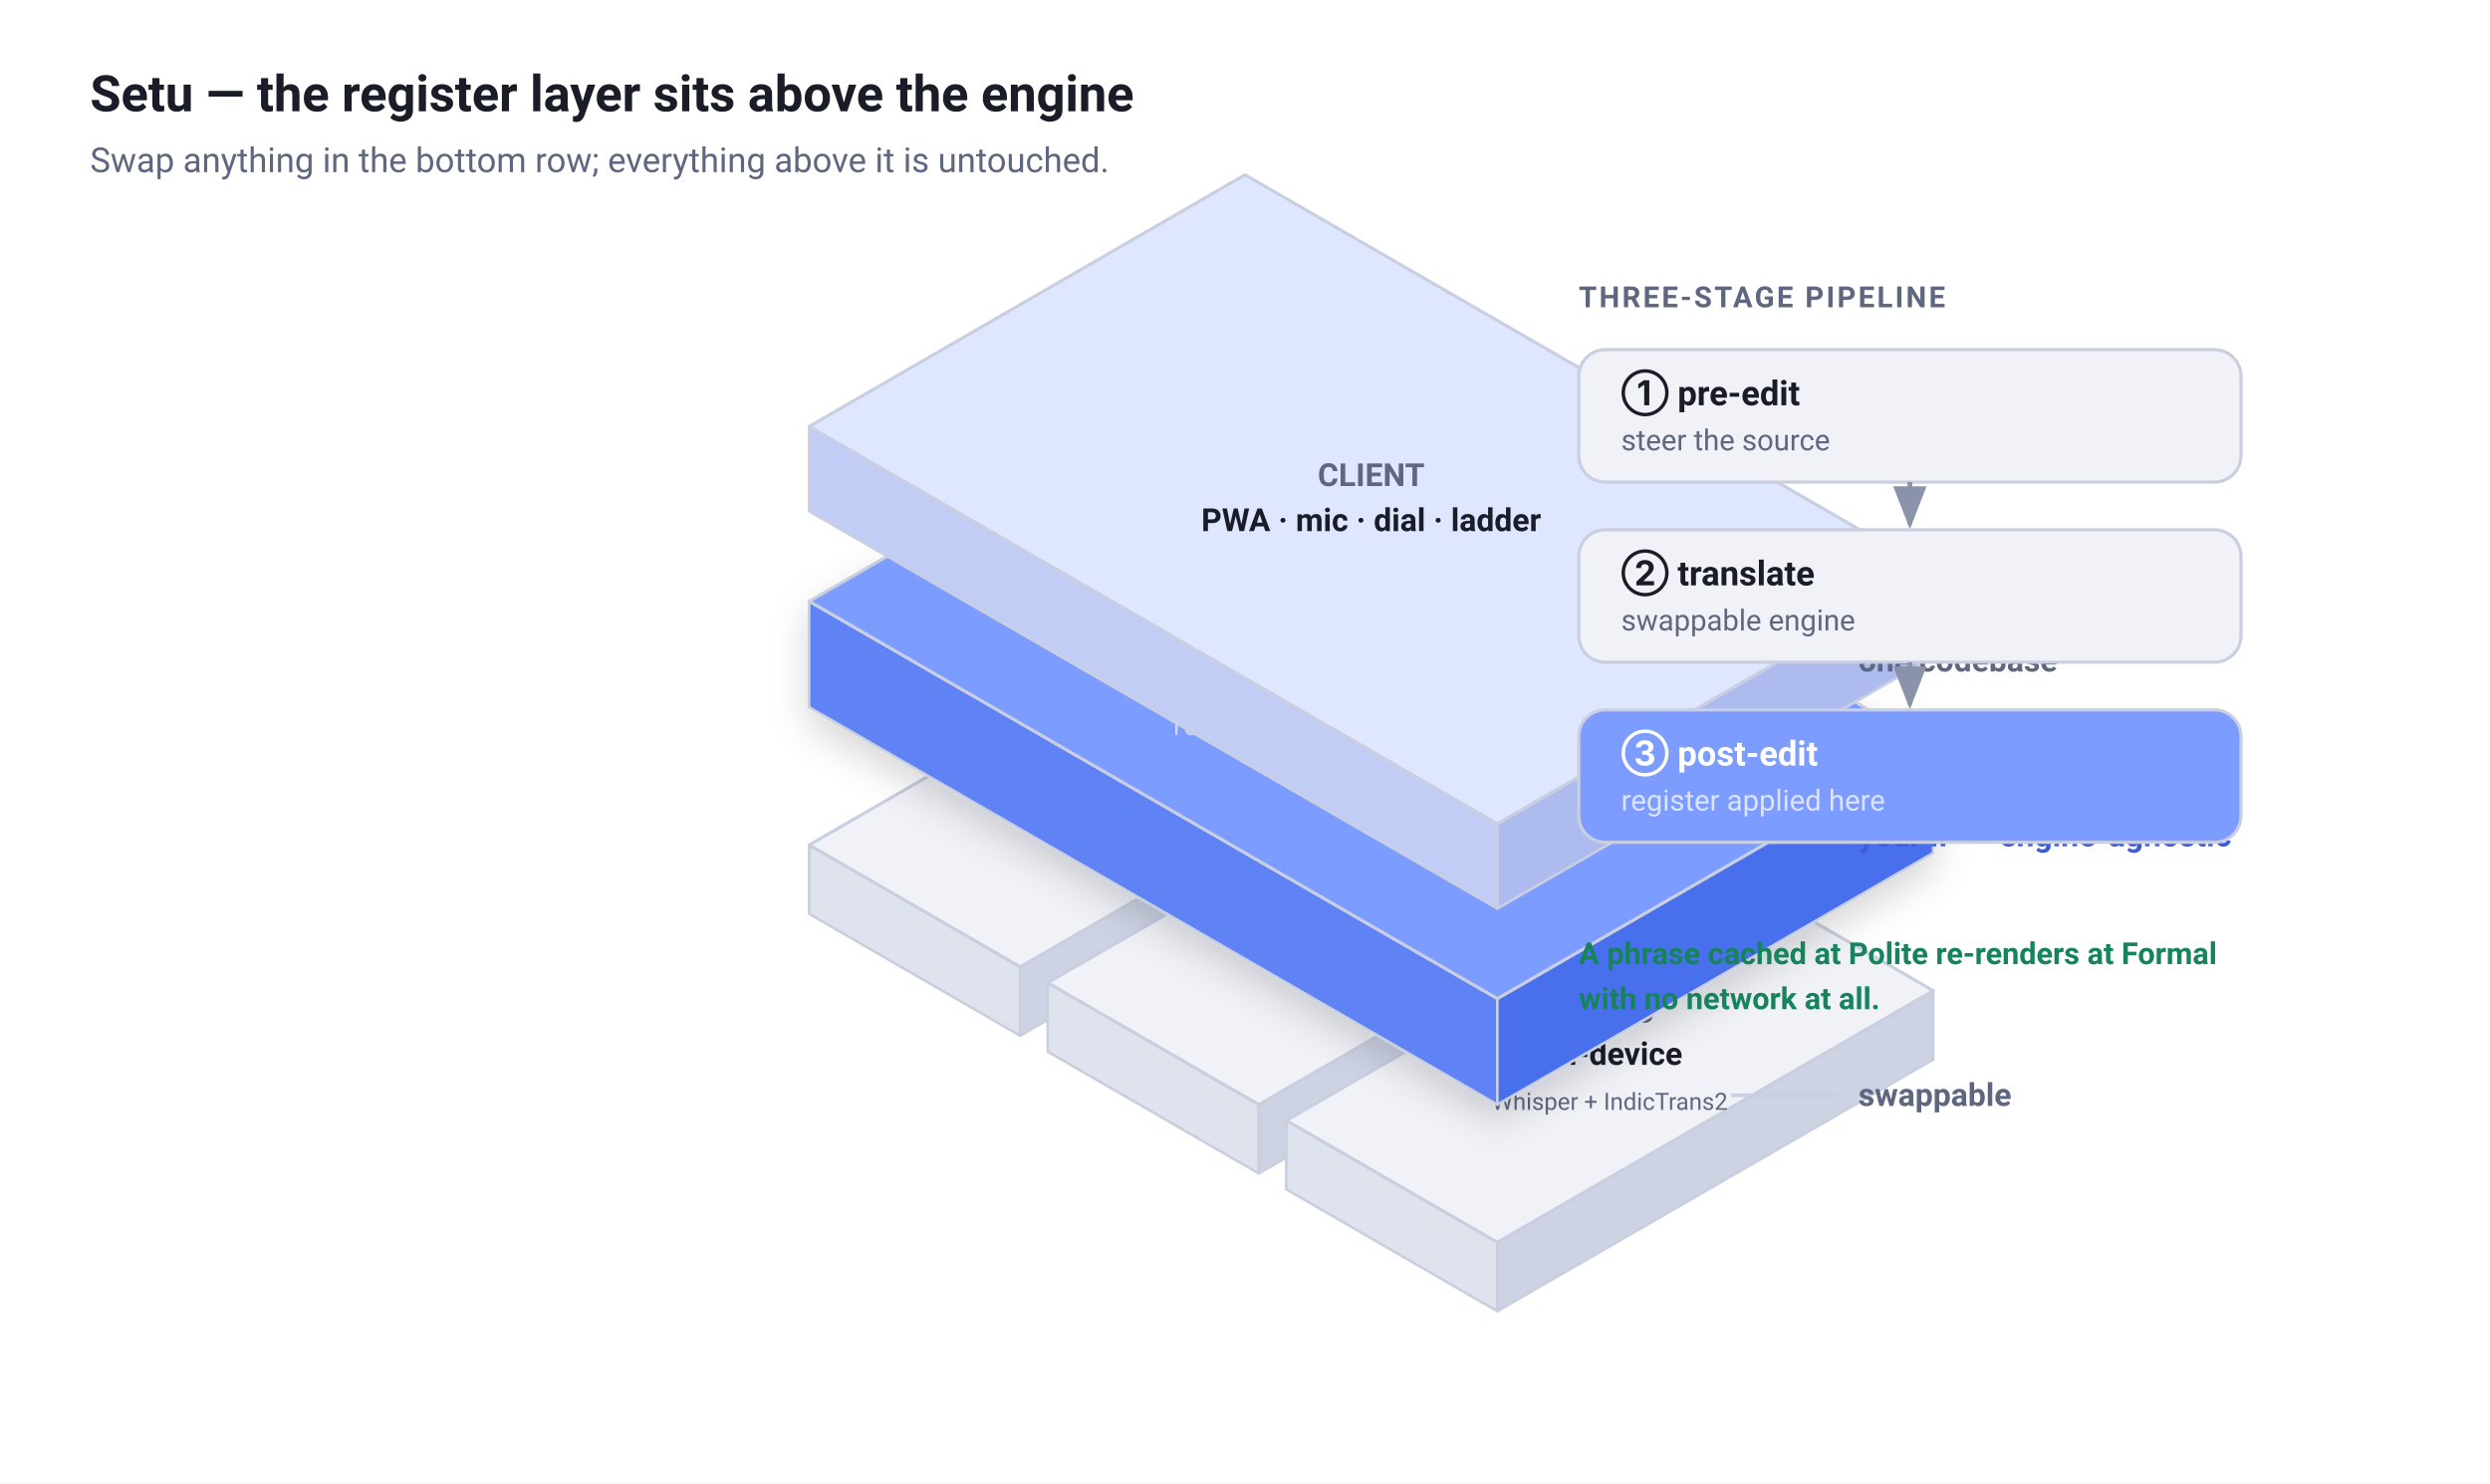
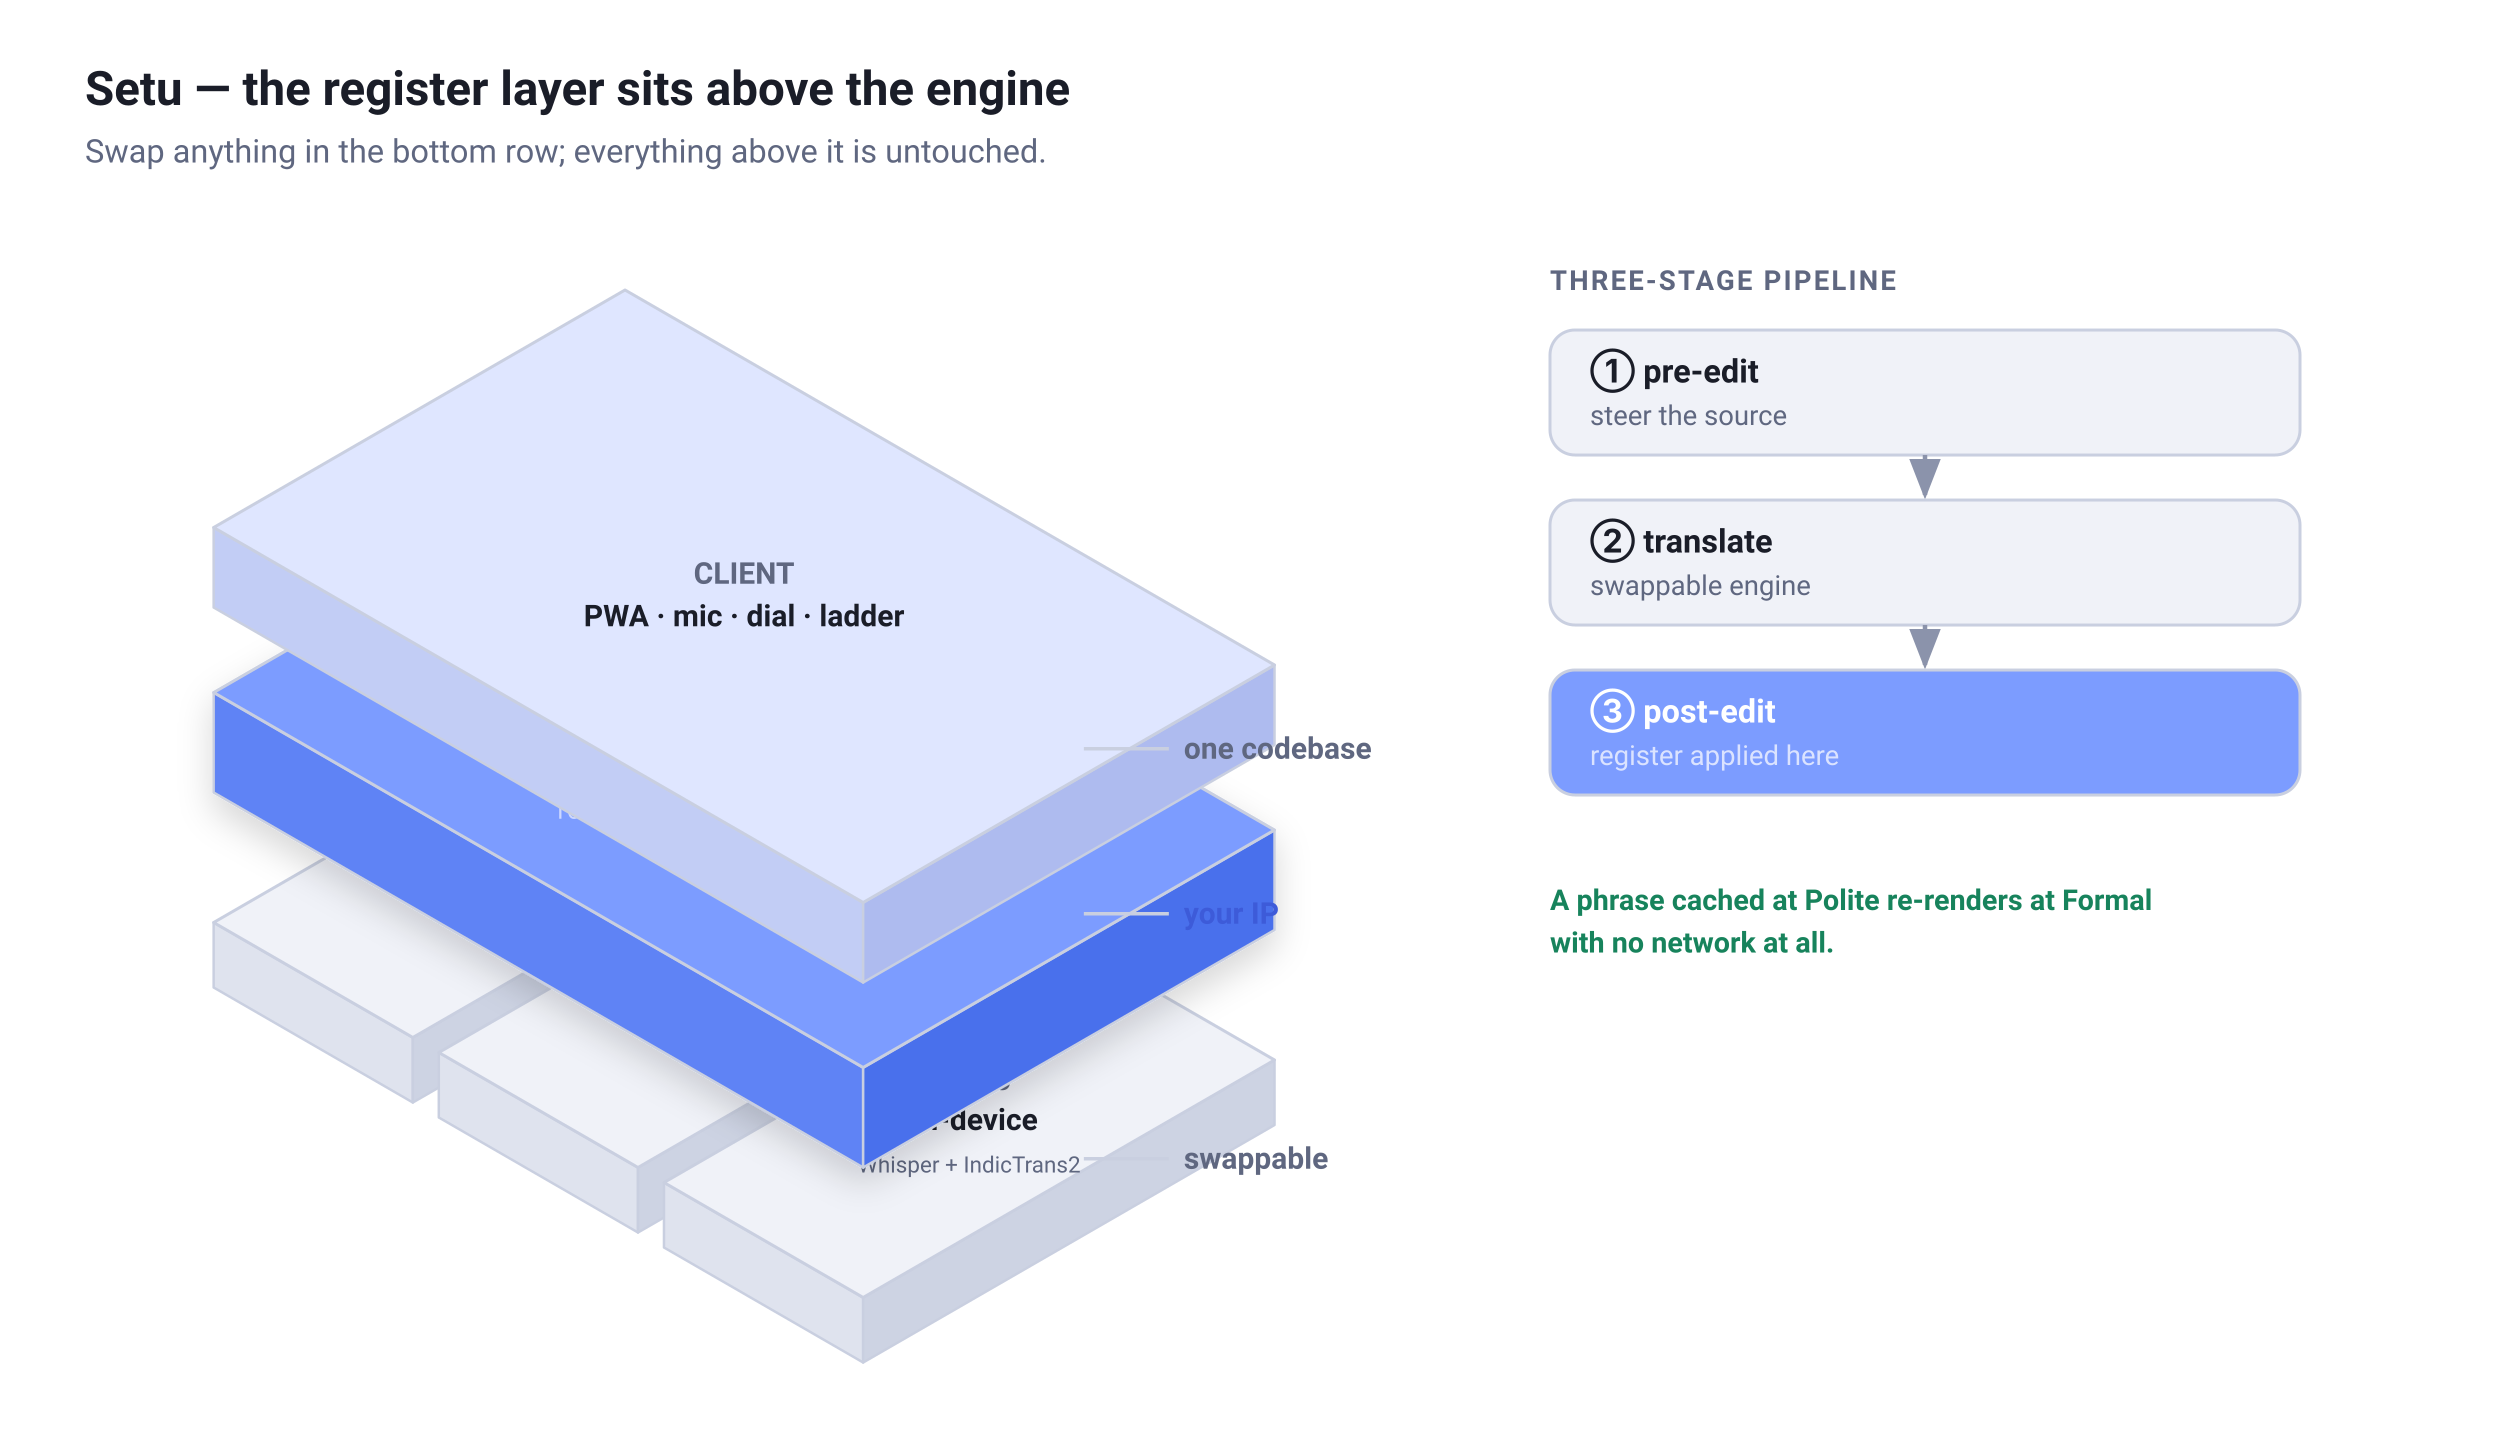
- <svg xmlns="http://www.w3.org/2000/svg" viewBox="0 0 940 560" width="940" height="560" role="img" aria-label="Setu architecture: the register layer spans all three engine tiers">
+ <svg xmlns="http://www.w3.org/2000/svg" viewBox="0 0 1000 580" width="1000" height="580" role="img" aria-label="Setu architecture: the register layer spans all three engine tiers">
  <defs>
    <marker id="arrowhead-light" markerWidth="9" markerHeight="7" refX="8" refY="3.5" orient="auto">
      <polygon points="0 0, 9 3.5, 0 7" fill="#8b93ab" />
    </marker>
    <filter id="soft-light" x="-20%" y="-20%" width="140%" height="140%">
      <feDropShadow dx="0" dy="6" stdDeviation="7" flood-opacity="0.16" />
    </filter>
  </defs>
-   <rect width="940" height="560" fill="#ffffff" />
+   <rect width="1000" height="580" fill="#ffffff" />
  <text x="34" y="42" font-size="19" font-weight="700" fill="#1a1d28" font-family="system-ui,-apple-system,Segoe UI,Roboto,sans-serif">Setu — the register layer sits above the engine</text>
  <text x="34" y="65" font-size="13" fill="#5f6780" font-family="system-ui,-apple-system,Segoe UI,Roboto,sans-serif">Swap anything in the bottom row; everything above it is untouched.</text>
-   <polygon points="305.46,319.00 385.13,365.00 385.13,391.00 305.46,345.00" fill="#dfe3ee" stroke="#c9cfe0" stroke-width="1.0" stroke-linejoin="round" opacity="1.0" />
-   <polygon points="549.67,270.00 385.13,365.00 385.13,391.00 549.67,296.00" fill="#cdd3e3" stroke="#c9cfe0" stroke-width="1.0" stroke-linejoin="round" opacity="1.0" />
-   <polygon points="470.00,224.00 549.67,270.00 385.13,365.00 305.46,319.00" fill="#f0f2f8" stroke="#c9cfe0" stroke-width="1.2" stroke-linejoin="round" opacity="1.0" />
-   <text x="427.56" y="282.00" font-size="11" fill="#5f6780" font-weight="700" text-anchor="middle" font-family="system-ui,-apple-system,Segoe UI,Roboto,sans-serif">TIER A</text>
-   <text x="427.56" y="298.00" font-size="12" fill="#1a1d28" font-weight="600" text-anchor="middle" font-family="system-ui,-apple-system,Segoe UI,Roboto,sans-serif">Cloud API</text>
-   <text x="427.56" y="315.00" font-size="9" fill="#5f6780" font-weight="400" text-anchor="middle" font-family="system-ui,-apple-system,Segoe UI,Roboto,sans-serif">best quality</text>
-   <polygon points="395.52,371.00 475.20,417.00 475.20,443.00 395.52,397.00" fill="#dfe3ee" stroke="#c9cfe0" stroke-width="1.0" stroke-linejoin="round" opacity="1.0" />
-   <polygon points="639.74,322.00 475.20,417.00 475.20,443.00 639.74,348.00" fill="#cdd3e3" stroke="#c9cfe0" stroke-width="1.0" stroke-linejoin="round" opacity="1.0" />
-   <polygon points="560.07,276.00 639.74,322.00 475.20,417.00 395.52,371.00" fill="#f0f2f8" stroke="#c9cfe0" stroke-width="1.2" stroke-linejoin="round" opacity="1.0" />
-   <text x="517.63" y="334.00" font-size="11" fill="#5f6780" font-weight="700" text-anchor="middle" font-family="system-ui,-apple-system,Segoe UI,Roboto,sans-serif">TIER B</text>
-   <text x="517.63" y="350.00" font-size="12" fill="#1a1d28" font-weight="600" text-anchor="middle" font-family="system-ui,-apple-system,Segoe UI,Roboto,sans-serif">Free public</text>
-   <text x="517.63" y="367.00" font-size="9" fill="#5f6780" font-weight="400" text-anchor="middle" font-family="system-ui,-apple-system,Segoe UI,Roboto,sans-serif">browser + keyless</text>
-   <polygon points="485.59,423.00 565.26,469.00 565.26,495.00 485.59,449.00" fill="#dfe3ee" stroke="#c9cfe0" stroke-width="1.0" stroke-linejoin="round" opacity="1.0" />
-   <polygon points="729.81,374.00 565.26,469.00 565.26,495.00 729.81,400.00" fill="#cdd3e3" stroke="#c9cfe0" stroke-width="1.0" stroke-linejoin="round" opacity="1.0" />
-   <polygon points="650.13,328.00 729.81,374.00 565.26,469.00 485.59,423.00" fill="#f0f2f8" stroke="#c9cfe0" stroke-width="1.2" stroke-linejoin="round" opacity="1.0" />
-   <text x="607.70" y="386.00" font-size="11" fill="#5f6780" font-weight="700" text-anchor="middle" font-family="system-ui,-apple-system,Segoe UI,Roboto,sans-serif">TIER C</text>
-   <text x="607.70" y="402.00" font-size="12" fill="#1a1d28" font-weight="600" text-anchor="middle" font-family="system-ui,-apple-system,Segoe UI,Roboto,sans-serif">On-device</text>
-   <text x="607.70" y="419.00" font-size="9" fill="#5f6780" font-weight="400" text-anchor="middle" font-family="system-ui,-apple-system,Segoe UI,Roboto,sans-serif">Whisper + IndicTrans2</text>
+   <polygon points="85.46,369.00 165.13,415.00 165.13,441.00 85.46,395.00" fill="#dfe3ee" stroke="#c9cfe0" stroke-width="1.0" stroke-linejoin="round" opacity="1.0" />
+   <polygon points="329.67,320.00 165.13,415.00 165.13,441.00 329.67,346.00" fill="#cdd3e3" stroke="#c9cfe0" stroke-width="1.0" stroke-linejoin="round" opacity="1.0" />
+   <polygon points="250.00,274.00 329.67,320.00 165.13,415.00 85.46,369.00" fill="#f0f2f8" stroke="#c9cfe0" stroke-width="1.2" stroke-linejoin="round" opacity="1.0" />
+   <text x="207.56" y="332.00" font-size="11" fill="#5f6780" font-weight="700" text-anchor="middle" font-family="system-ui,-apple-system,Segoe UI,Roboto,sans-serif">TIER A</text>
+   <text x="207.56" y="348.00" font-size="12" fill="#1a1d28" font-weight="600" text-anchor="middle" font-family="system-ui,-apple-system,Segoe UI,Roboto,sans-serif">Cloud API</text>
+   <text x="207.56" y="365.00" font-size="9" fill="#5f6780" font-weight="400" text-anchor="middle" font-family="system-ui,-apple-system,Segoe UI,Roboto,sans-serif">best quality</text>
+   <polygon points="175.52,421.00 255.20,467.00 255.20,493.00 175.52,447.00" fill="#dfe3ee" stroke="#c9cfe0" stroke-width="1.0" stroke-linejoin="round" opacity="1.0" />
+   <polygon points="419.74,372.00 255.20,467.00 255.20,493.00 419.74,398.00" fill="#cdd3e3" stroke="#c9cfe0" stroke-width="1.0" stroke-linejoin="round" opacity="1.0" />
+   <polygon points="340.07,326.00 419.74,372.00 255.20,467.00 175.52,421.00" fill="#f0f2f8" stroke="#c9cfe0" stroke-width="1.2" stroke-linejoin="round" opacity="1.0" />
+   <text x="297.63" y="384.00" font-size="11" fill="#5f6780" font-weight="700" text-anchor="middle" font-family="system-ui,-apple-system,Segoe UI,Roboto,sans-serif">TIER B</text>
+   <text x="297.63" y="400.00" font-size="12" fill="#1a1d28" font-weight="600" text-anchor="middle" font-family="system-ui,-apple-system,Segoe UI,Roboto,sans-serif">Free public</text>
+   <text x="297.63" y="417.00" font-size="9" fill="#5f6780" font-weight="400" text-anchor="middle" font-family="system-ui,-apple-system,Segoe UI,Roboto,sans-serif">browser + keyless</text>
+   <polygon points="265.59,473.00 345.26,519.00 345.26,545.00 265.59,499.00" fill="#dfe3ee" stroke="#c9cfe0" stroke-width="1.0" stroke-linejoin="round" opacity="1.0" />
+   <polygon points="509.81,424.00 345.26,519.00 345.26,545.00 509.81,450.00" fill="#cdd3e3" stroke="#c9cfe0" stroke-width="1.0" stroke-linejoin="round" opacity="1.0" />
+   <polygon points="430.13,378.00 509.81,424.00 345.26,519.00 265.59,473.00" fill="#f0f2f8" stroke="#c9cfe0" stroke-width="1.2" stroke-linejoin="round" opacity="1.0" />
+   <text x="387.70" y="436.00" font-size="11" fill="#5f6780" font-weight="700" text-anchor="middle" font-family="system-ui,-apple-system,Segoe UI,Roboto,sans-serif">TIER C</text>
+   <text x="387.70" y="452.00" font-size="12" fill="#1a1d28" font-weight="600" text-anchor="middle" font-family="system-ui,-apple-system,Segoe UI,Roboto,sans-serif">On-device</text>
+   <text x="387.70" y="469.00" font-size="9" fill="#5f6780" font-weight="400" text-anchor="middle" font-family="system-ui,-apple-system,Segoe UI,Roboto,sans-serif">Whisper + IndicTrans2</text>
  <g filter="url(#soft-light)">
-     <polygon points="305.46,227.00 565.26,377.00 565.26,417.00 305.46,267.00" fill="#5f83f5" stroke="#c9cfe0" stroke-width="1.0" stroke-linejoin="round" opacity="1.0" />
-     <polygon points="729.81,282.00 565.26,377.00 565.26,417.00 729.81,322.00" fill="#4a70ec" stroke="#c9cfe0" stroke-width="1.0" stroke-linejoin="round" opacity="1.0" />
-     <polygon points="470.00,132.00 729.81,282.00 565.26,377.00 305.46,227.00" fill="#7c9cff" stroke="#c9cfe0" stroke-width="1.2" stroke-linejoin="round" opacity="1.0" />
+     <polygon points="85.46,277.00 345.26,427.00 345.26,467.00 85.46,317.00" fill="#5f83f5" stroke="#c9cfe0" stroke-width="1.0" stroke-linejoin="round" opacity="1.0" />
+     <polygon points="509.81,332.00 345.26,427.00 345.26,467.00 509.81,372.00" fill="#4a70ec" stroke="#c9cfe0" stroke-width="1.0" stroke-linejoin="round" opacity="1.0" />
+     <polygon points="250.00,182.00 509.81,332.00 345.26,427.00 85.46,277.00" fill="#7c9cff" stroke="#c9cfe0" stroke-width="1.2" stroke-linejoin="round" opacity="1.0" />
  </g>
-   <text x="517.63" y="242.50" font-size="13" fill="#ffffff" font-weight="700" text-anchor="middle" font-family="system-ui,-apple-system,Segoe UI,Roboto,sans-serif">REGISTER LAYER</text>
-   <text x="517.63" y="260.50" font-size="12" fill="#e8eaff" font-weight="500" text-anchor="middle" font-family="system-ui,-apple-system,Segoe UI,Roboto,sans-serif">rewrite · detect · ladder</text>
-   <text x="517.63" y="277.50" font-size="10" fill="#cdd8ff" font-weight="400" text-anchor="middle" font-family="system-ui,-apple-system,Segoe UI,Roboto,sans-serif">16 languages · ~1 ms · no network</text>
-   <polygon points="305.46,161.00 565.26,311.00 565.26,343.00 305.46,193.00" fill="#c2cdf5" stroke="#c9cfe0" stroke-width="1.0" stroke-linejoin="round" opacity="1.0" />
-   <polygon points="729.81,216.00 565.26,311.00 565.26,343.00 729.81,248.00" fill="#aebbef" stroke="#c9cfe0" stroke-width="1.0" stroke-linejoin="round" opacity="1.0" />
-   <polygon points="470.00,66.00 729.81,216.00 565.26,311.00 305.46,161.00" fill="#dfe6ff" stroke="#c9cfe0" stroke-width="1.2" stroke-linejoin="round" opacity="1.0" />
-   <text x="517.63" y="183.50" font-size="12" fill="#5f6780" font-weight="700" text-anchor="middle" font-family="system-ui,-apple-system,Segoe UI,Roboto,sans-serif">CLIENT</text>
-   <text x="517.63" y="200.50" font-size="12" fill="#1a1d28" font-weight="600" text-anchor="middle" font-family="system-ui,-apple-system,Segoe UI,Roboto,sans-serif">PWA · mic · dial · ladder</text>
-   <line x1="653.54" y1="249.50" x2="693.54" y2="249.50" stroke="#c9cfe0" stroke-width="1.4" />
-   <text x="701.54" y="253.50" font-size="12" fill="#5f6780" font-weight="600" font-family="system-ui,-apple-system,Segoe UI,Roboto,sans-serif">one codebase</text>
-   <line x1="653.54" y1="315.50" x2="693.54" y2="315.50" stroke="#c9cfe0" stroke-width="1.4" />
-   <text x="701.54" y="319.50" font-size="12" fill="#3d5bd9" font-weight="600" font-family="system-ui,-apple-system,Segoe UI,Roboto,sans-serif">your IP — engine-agnostic</text>
-   <line x1="653.54" y1="413.50" x2="693.54" y2="413.50" stroke="#c9cfe0" stroke-width="1.4" />
-   <text x="701.54" y="417.50" font-size="12" fill="#5f6780" font-weight="600" font-family="system-ui,-apple-system,Segoe UI,Roboto,sans-serif">swappable</text>
-   <rect x="596" y="132" width="250" height="50" rx="10" fill="#f0f2f8" stroke="#c9cfe0" stroke-width="1.2" />
-   <text x="612" y="153" font-size="13" font-weight="700" fill="#1a1d28" font-family="system-ui,-apple-system,Segoe UI,Roboto,sans-serif">① pre-edit</text>
-   <text x="612" y="170" font-size="11" fill="#5f6780" font-family="system-ui,-apple-system,Segoe UI,Roboto,sans-serif">steer the source</text>
-   <line x1="721.00" y1="182.00" x2="721.00" y2="198.00" stroke="#8b93ab" stroke-width="1.8" marker-end="url(#arrowhead-light)" />
-   <rect x="596" y="200" width="250" height="50" rx="10" fill="#f0f2f8" stroke="#c9cfe0" stroke-width="1.2" />
-   <text x="612" y="221" font-size="13" font-weight="700" fill="#1a1d28" font-family="system-ui,-apple-system,Segoe UI,Roboto,sans-serif">② translate</text>
-   <text x="612" y="238" font-size="11" fill="#5f6780" font-family="system-ui,-apple-system,Segoe UI,Roboto,sans-serif">swappable engine</text>
-   <line x1="721.00" y1="250.00" x2="721.00" y2="266.00" stroke="#8b93ab" stroke-width="1.8" marker-end="url(#arrowhead-light)" />
-   <rect x="596" y="268" width="250" height="50" rx="10" fill="#7c9cff" stroke="#c9cfe0" stroke-width="1.2" />
-   <text x="612" y="289" font-size="13" font-weight="700" fill="#ffffff" font-family="system-ui,-apple-system,Segoe UI,Roboto,sans-serif">③ post-edit</text>
-   <text x="612" y="306" font-size="11" fill="#dbe3ff" font-family="system-ui,-apple-system,Segoe UI,Roboto,sans-serif">register applied here</text>
-   <text x="596" y="116" font-size="11" font-weight="700" fill="#5f6780" letter-spacing="0.08em" font-family="system-ui,-apple-system,Segoe UI,Roboto,sans-serif">THREE-STAGE PIPELINE</text>
-   <text x="596" y="364" font-size="11.5" fill="#17835c" font-weight="600" font-family="system-ui,-apple-system,Segoe UI,Roboto,sans-serif">A phrase cached at Polite re-renders at Formal</text>
-   <text x="596" y="381" font-size="11.5" fill="#17835c" font-weight="600" font-family="system-ui,-apple-system,Segoe UI,Roboto,sans-serif">with no network at all.</text>
+   <text x="297.63" y="292.50" font-size="13" fill="#ffffff" font-weight="700" text-anchor="middle" font-family="system-ui,-apple-system,Segoe UI,Roboto,sans-serif">REGISTER LAYER</text>
+   <text x="297.63" y="310.50" font-size="12" fill="#e8eaff" font-weight="500" text-anchor="middle" font-family="system-ui,-apple-system,Segoe UI,Roboto,sans-serif">rewrite · detect · ladder</text>
+   <text x="297.63" y="327.50" font-size="10" fill="#cdd8ff" font-weight="400" text-anchor="middle" font-family="system-ui,-apple-system,Segoe UI,Roboto,sans-serif">16 languages · ~1 ms · no network</text>
+   <polygon points="85.46,211.00 345.26,361.00 345.26,393.00 85.46,243.00" fill="#c2cdf5" stroke="#c9cfe0" stroke-width="1.0" stroke-linejoin="round" opacity="1.0" />
+   <polygon points="509.81,266.00 345.26,361.00 345.26,393.00 509.81,298.00" fill="#aebbef" stroke="#c9cfe0" stroke-width="1.0" stroke-linejoin="round" opacity="1.0" />
+   <polygon points="250.00,116.00 509.81,266.00 345.26,361.00 85.46,211.00" fill="#dfe6ff" stroke="#c9cfe0" stroke-width="1.2" stroke-linejoin="round" opacity="1.0" />
+   <text x="297.63" y="233.50" font-size="12" fill="#5f6780" font-weight="700" text-anchor="middle" font-family="system-ui,-apple-system,Segoe UI,Roboto,sans-serif">CLIENT</text>
+   <text x="297.63" y="250.50" font-size="12" fill="#1a1d28" font-weight="600" text-anchor="middle" font-family="system-ui,-apple-system,Segoe UI,Roboto,sans-serif">PWA · mic · dial · ladder</text>
+   <line x1="433.54" y1="299.50" x2="467.54" y2="299.50" stroke="#c9cfe0" stroke-width="1.4" />
+   <text x="473.54" y="303.50" font-size="12" fill="#5f6780" font-weight="600" font-family="system-ui,-apple-system,Segoe UI,Roboto,sans-serif">one codebase</text>
+   <line x1="433.54" y1="365.50" x2="467.54" y2="365.50" stroke="#c9cfe0" stroke-width="1.4" />
+   <text x="473.54" y="369.50" font-size="12" fill="#3d5bd9" font-weight="600" font-family="system-ui,-apple-system,Segoe UI,Roboto,sans-serif">your IP</text>
+   <line x1="433.54" y1="463.50" x2="467.54" y2="463.50" stroke="#c9cfe0" stroke-width="1.4" />
+   <text x="473.54" y="467.50" font-size="12" fill="#5f6780" font-weight="600" font-family="system-ui,-apple-system,Segoe UI,Roboto,sans-serif">swappable</text>
+   <rect x="620.0" y="132" width="300.0" height="50" rx="10" fill="#f0f2f8" stroke="#c9cfe0" stroke-width="1.2" />
+   <text x="636.0" y="153" font-size="13" font-weight="700" fill="#1a1d28" font-family="system-ui,-apple-system,Segoe UI,Roboto,sans-serif">① pre-edit</text>
+   <text x="636.0" y="170" font-size="11" fill="#5f6780" font-family="system-ui,-apple-system,Segoe UI,Roboto,sans-serif">steer the source</text>
+   <line x1="770.00" y1="182.00" x2="770.00" y2="198.00" stroke="#8b93ab" stroke-width="1.8" marker-end="url(#arrowhead-light)" />
+   <rect x="620.0" y="200" width="300.0" height="50" rx="10" fill="#f0f2f8" stroke="#c9cfe0" stroke-width="1.2" />
+   <text x="636.0" y="221" font-size="13" font-weight="700" fill="#1a1d28" font-family="system-ui,-apple-system,Segoe UI,Roboto,sans-serif">② translate</text>
+   <text x="636.0" y="238" font-size="11" fill="#5f6780" font-family="system-ui,-apple-system,Segoe UI,Roboto,sans-serif">swappable engine</text>
+   <line x1="770.00" y1="250.00" x2="770.00" y2="266.00" stroke="#8b93ab" stroke-width="1.8" marker-end="url(#arrowhead-light)" />
+   <rect x="620.0" y="268" width="300.0" height="50" rx="10" fill="#7c9cff" stroke="#c9cfe0" stroke-width="1.2" />
+   <text x="636.0" y="289" font-size="13" font-weight="700" fill="#ffffff" font-family="system-ui,-apple-system,Segoe UI,Roboto,sans-serif">③ post-edit</text>
+   <text x="636.0" y="306" font-size="11" fill="#dbe3ff" font-family="system-ui,-apple-system,Segoe UI,Roboto,sans-serif">register applied here</text>
+   <text x="620.0" y="116" font-size="11" font-weight="700" fill="#5f6780" letter-spacing="0.08em" font-family="system-ui,-apple-system,Segoe UI,Roboto,sans-serif">THREE-STAGE PIPELINE</text>
+   <text x="620.0" y="364" font-size="11.5" fill="#17835c" font-weight="600" font-family="system-ui,-apple-system,Segoe UI,Roboto,sans-serif">A phrase cached at Polite re-renders at Formal</text>
+   <text x="620.0" y="381" font-size="11.5" fill="#17835c" font-weight="600" font-family="system-ui,-apple-system,Segoe UI,Roboto,sans-serif">with no network at all.</text>
</svg>
